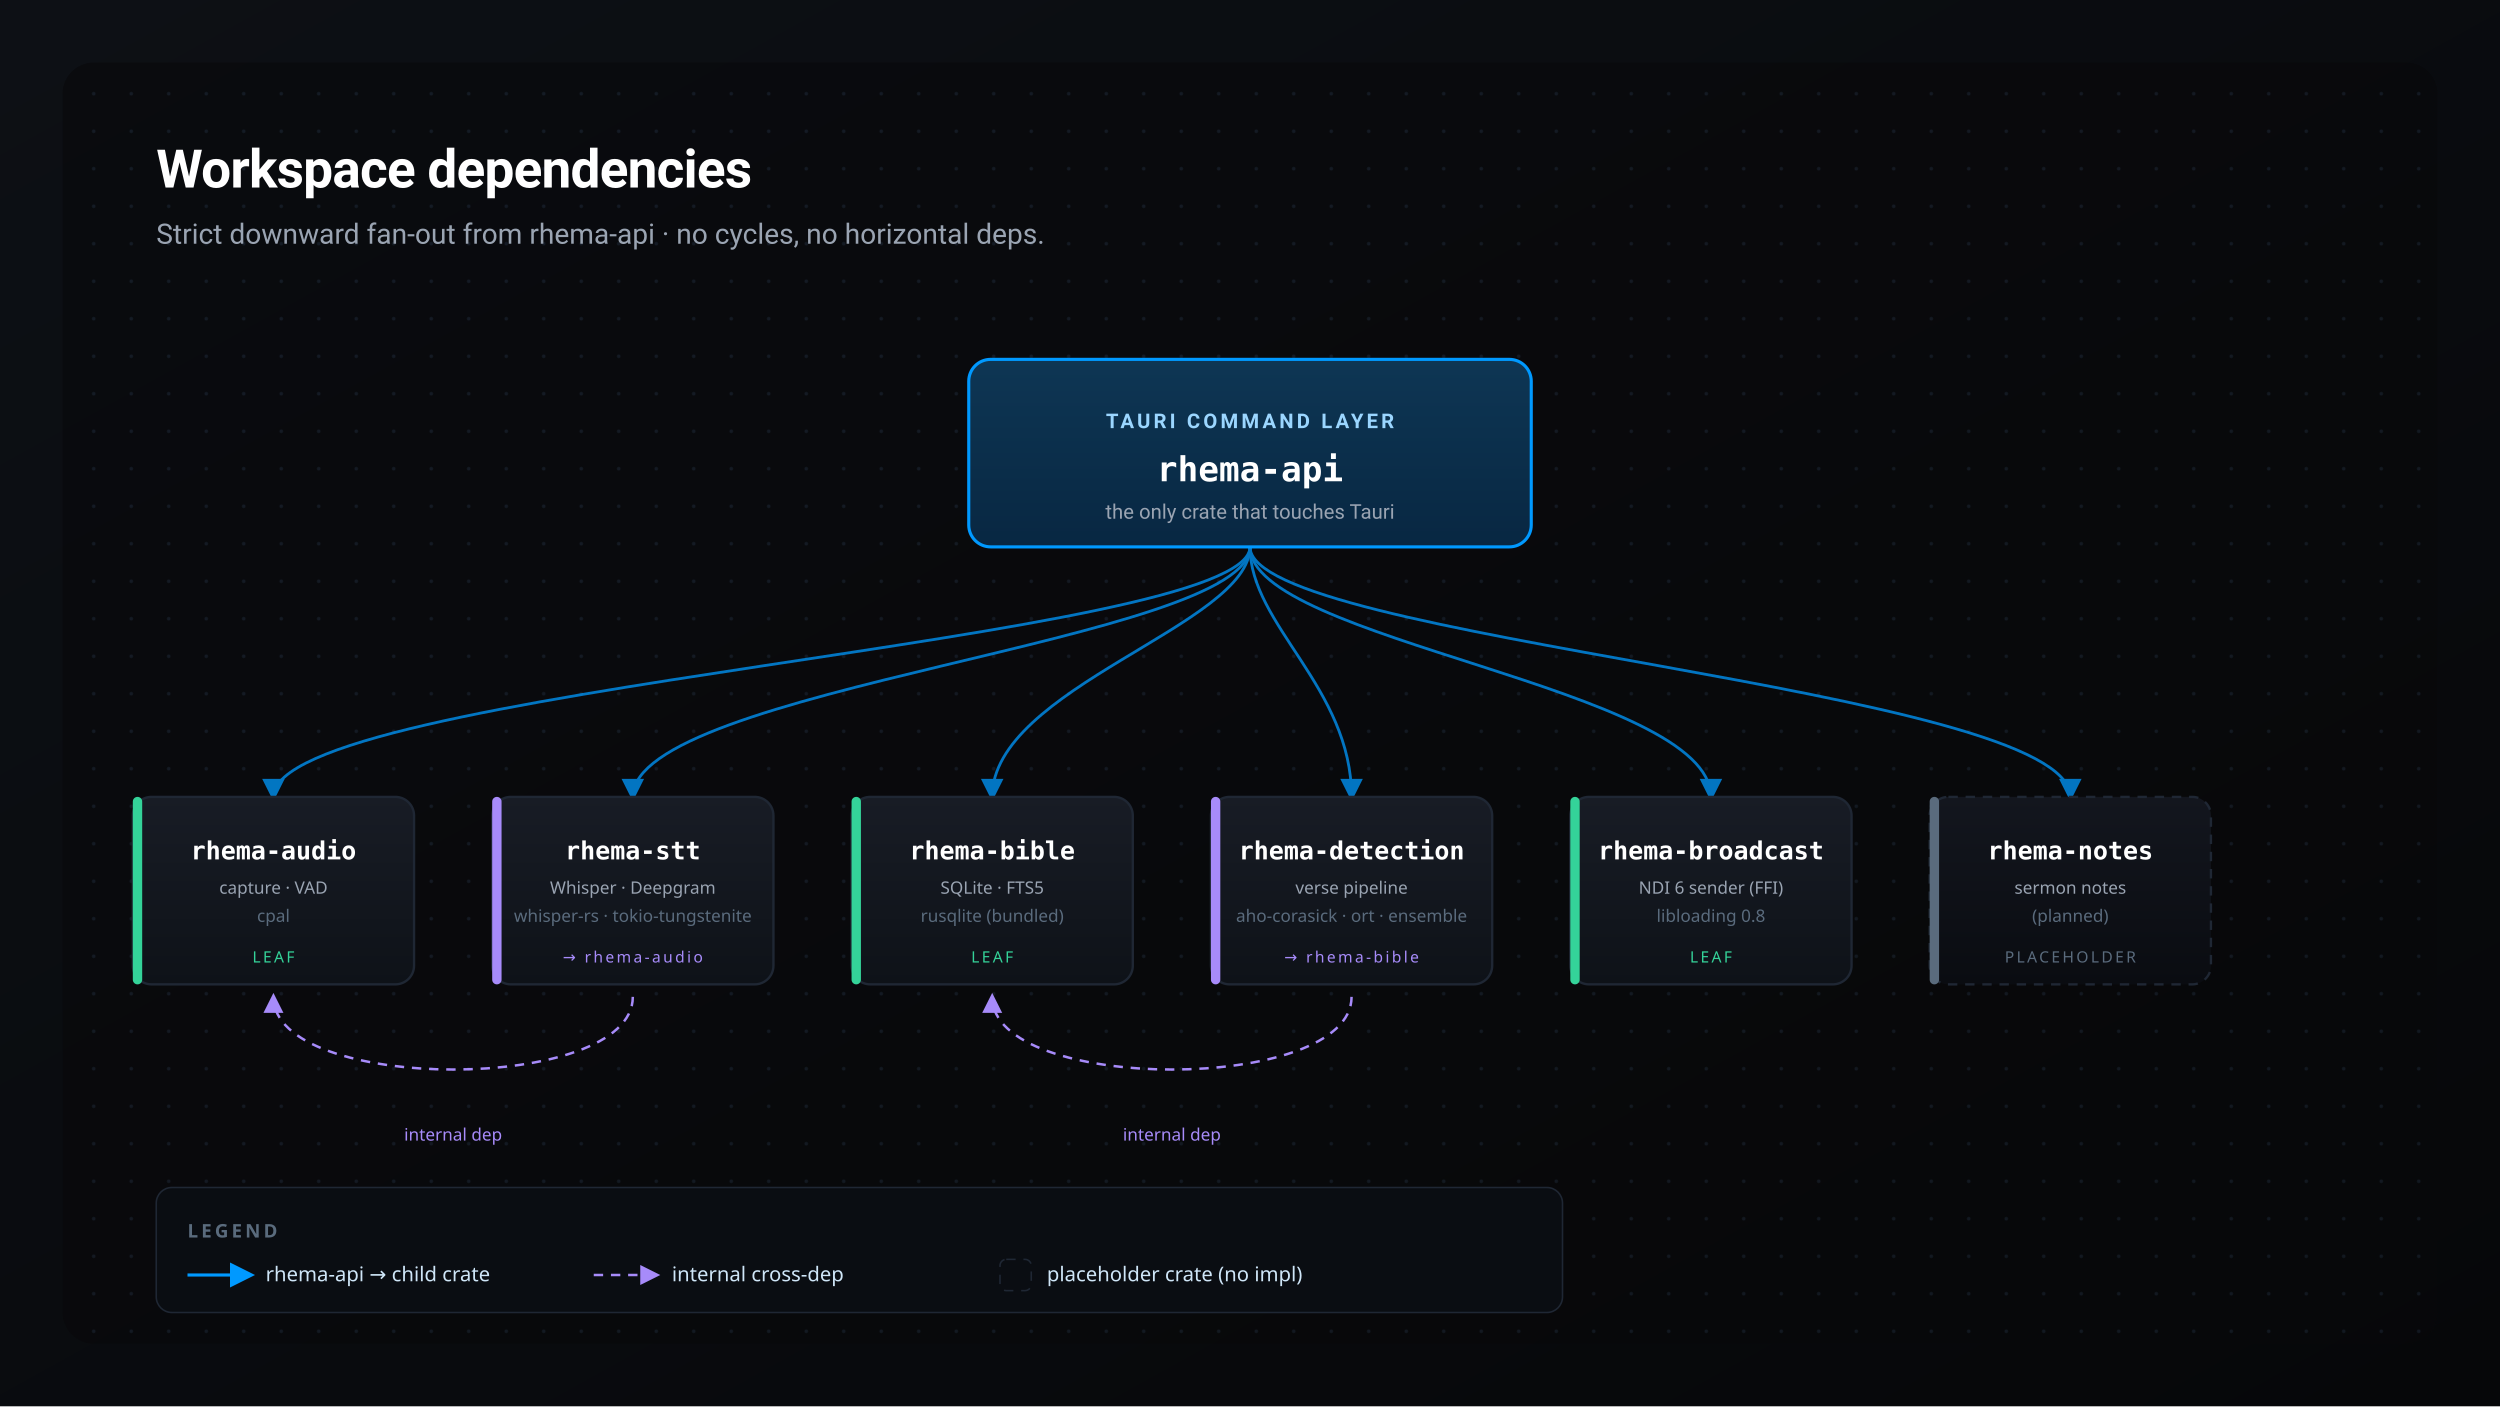
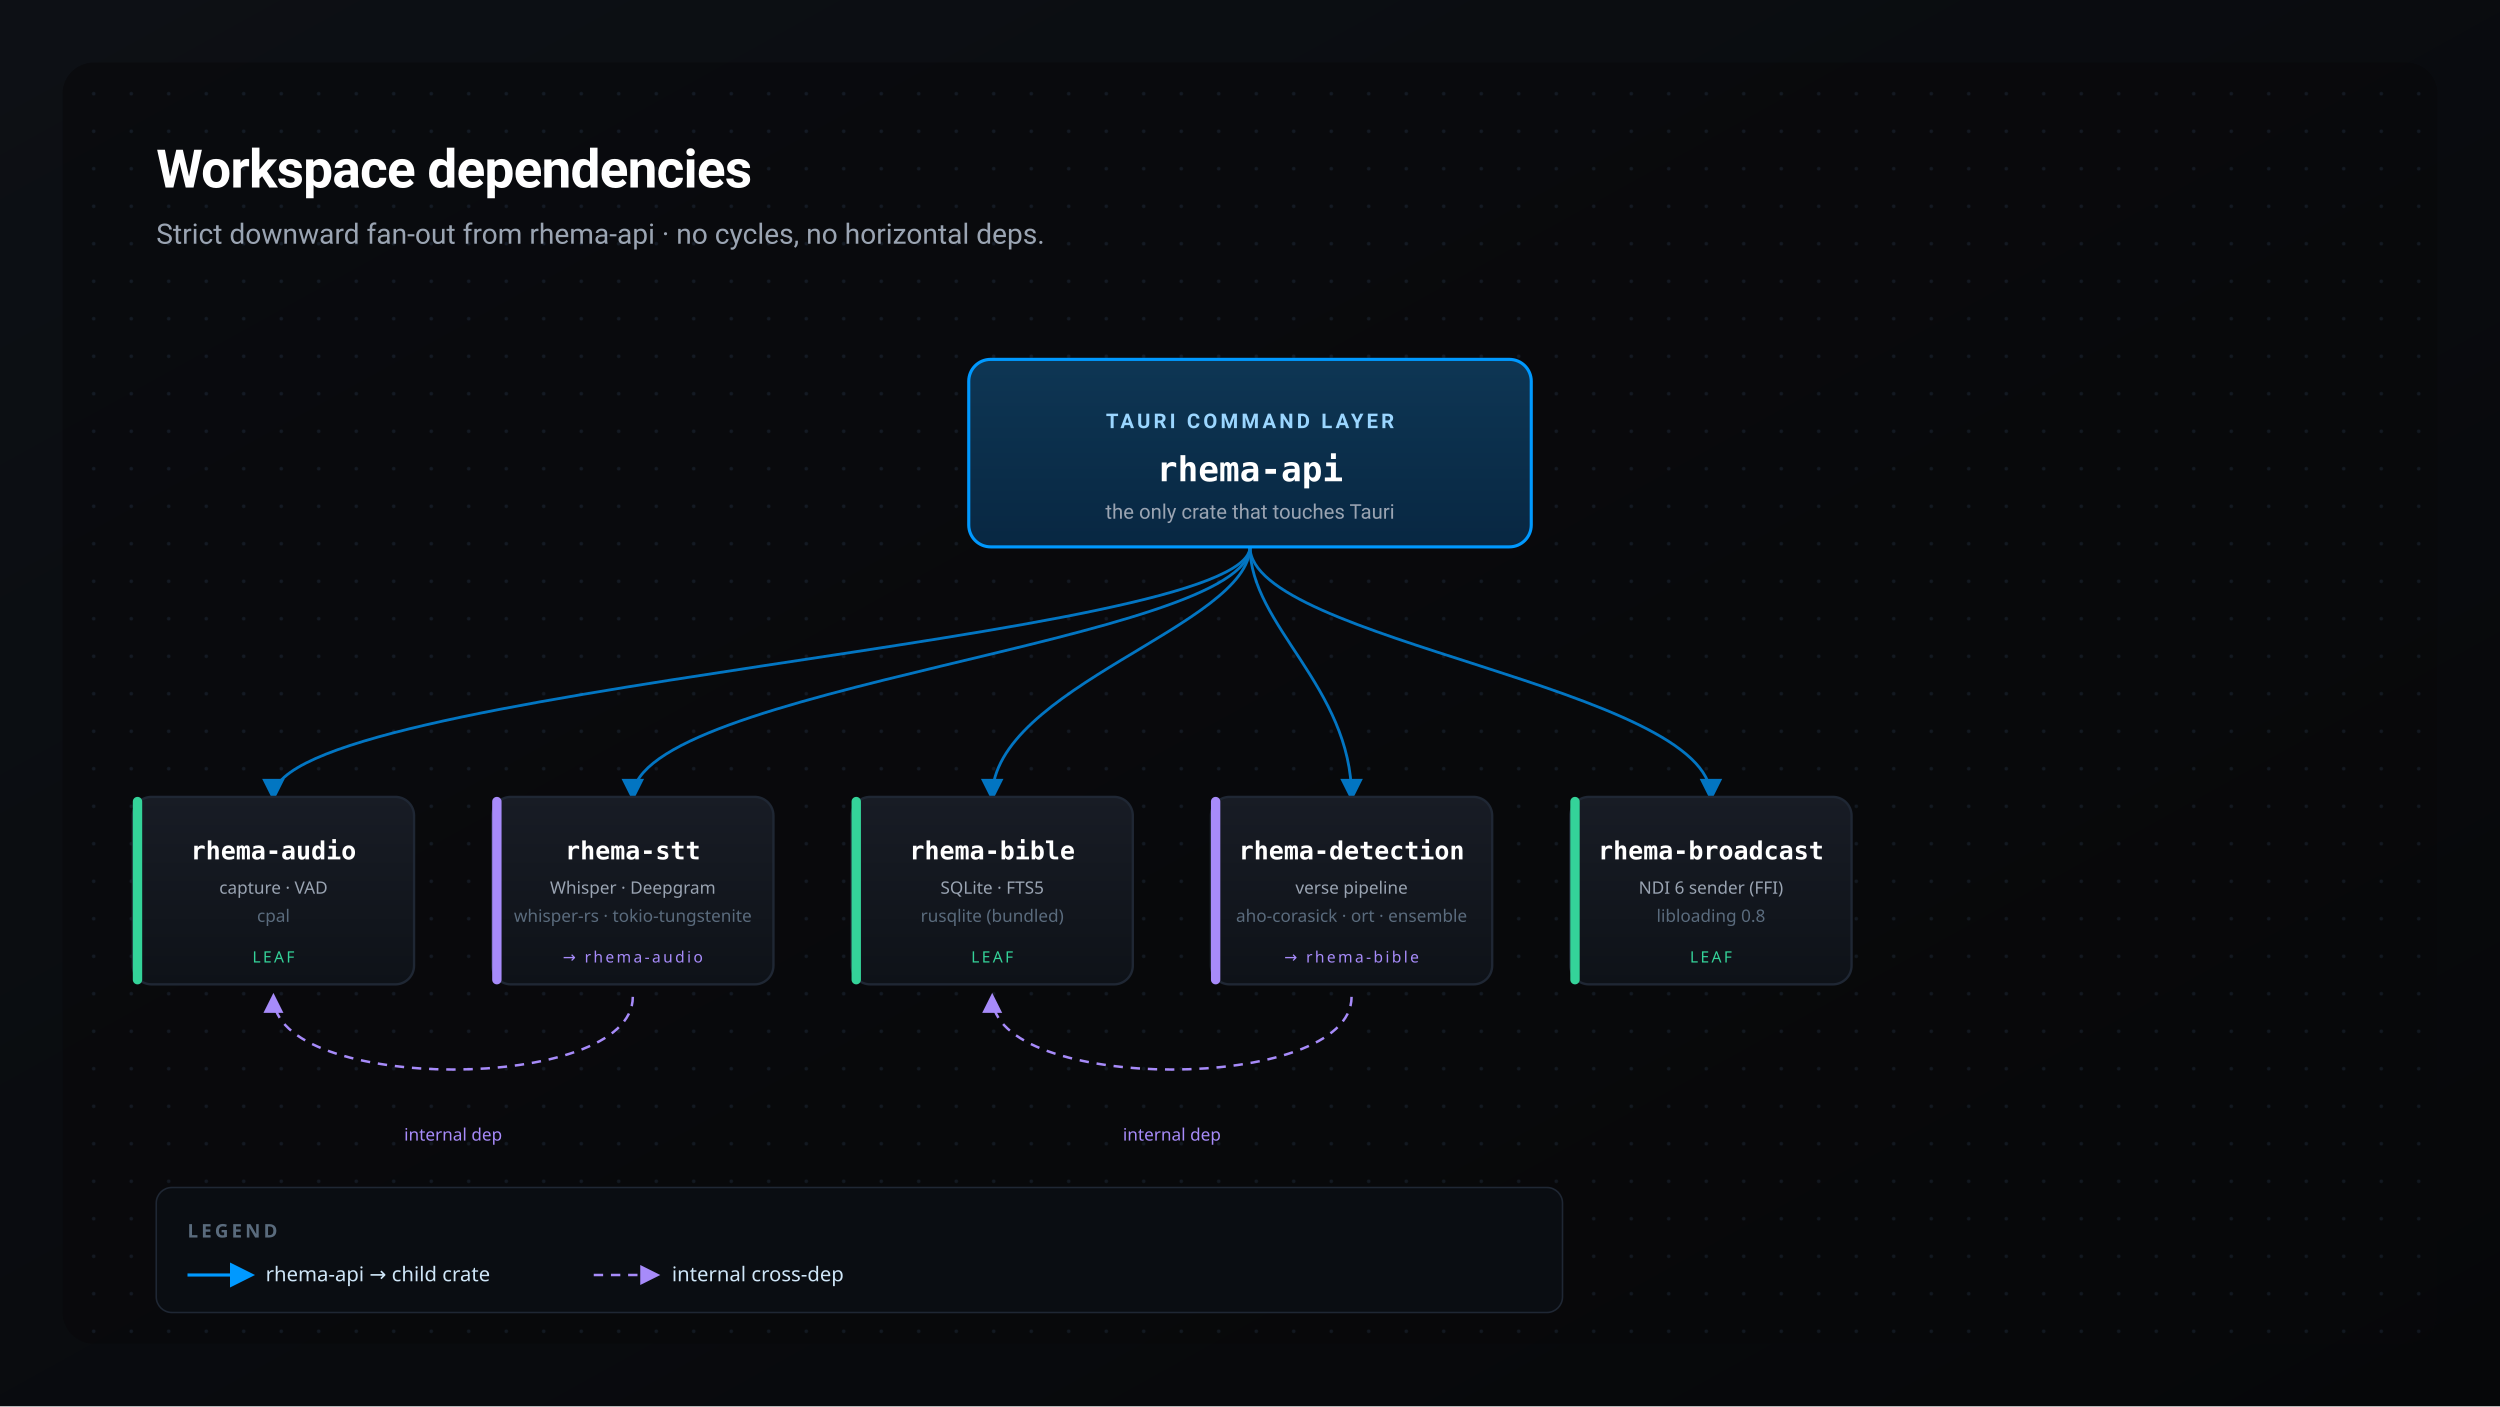
<svg xmlns="http://www.w3.org/2000/svg" viewBox="0 0 1600 900" role="img" aria-label="Cargo workspace dependency graph: rhema-api fans out to six crates, with rhema-stt depending on rhema-audio and rhema-detection depending on rhema-bible">
  <defs>
    <pattern id="cd-dots" patternUnits="userSpaceOnUse" width="24" height="24">
      <rect width="24" height="24" fill="#070709" />
      <circle cx="12" cy="12" r="1.2" fill="#1a2330" />
    </pattern>
    <linearGradient id="cd-bg" x1="0" y1="0" x2="1" y2="1">
      <stop offset="0" stop-color="#0d1015" />
      <stop offset="1" stop-color="#060709" />
    </linearGradient>
    <linearGradient id="cd-api" x1="0" y1="0" x2="0" y2="1">
      <stop offset="0" stop-color="#0e3654" />
      <stop offset="1" stop-color="#082742" />
    </linearGradient>
    <linearGradient id="cd-crate" x1="0" y1="0" x2="0" y2="1">
      <stop offset="0" stop-color="#181c25" />
      <stop offset="1" stop-color="#0e1218" />
    </linearGradient>
    <linearGradient id="cd-placeholder" x1="0" y1="0" x2="0" y2="1">
      <stop offset="0" stop-color="#13161e" />
      <stop offset="1" stop-color="#0a0c11" />
    </linearGradient>
    <marker id="cd-arrow" viewBox="0 0 10 10" refX="8" refY="5" markerWidth="8" markerHeight="8" orient="auto-start-reverse">
      <path d="M 0 0 L 10 5 L 0 10 z" fill="#0099ff" />
    </marker>
    <marker id="cd-arrow-cross" viewBox="0 0 10 10" refX="8" refY="5" markerWidth="8" markerHeight="8" orient="auto-start-reverse">
      <path d="M 0 0 L 10 5 L 0 10 z" fill="#a78bfa" />
    </marker>
  </defs>
  <rect width="1600" height="900" fill="url(#cd-bg)" />
  <rect x="40" y="40" width="1520" height="820" rx="20" fill="url(#cd-dots)" opacity="0.55" />
  <g font-family="ui-sans-serif, system-ui, -apple-system, BlinkMacSystemFont, 'Segoe UI', Roboto, Helvetica, Arial, sans-serif">
    <text x="100" y="120" font-size="34" font-weight="600" letter-spacing="-0.5" fill="#ffffff">Workspace dependencies</text>
    <text x="100" y="156" font-size="18" fill="#9aa4b2">Strict downward fan-out from rhema-api · no cycles, no horizontal deps.</text>
    <g transform="translate(620 230)">
      <rect width="360" height="120" rx="14" fill="url(#cd-api)" stroke="#0099ff" stroke-width="2" />
      <text x="180" y="44" text-anchor="middle" font-size="13" fill="#9bd6ff" letter-spacing="2" font-weight="600">TAURI COMMAND LAYER</text>
      <text x="180" y="78" text-anchor="middle" font-size="22" font-weight="700" fill="#ffffff" font-family="ui-monospace, SFMono-Regular, Menlo, Monaco, Consolas, monospace">rhema-api</text>
      <text x="180" y="102" text-anchor="middle" font-size="13" fill="#9aa4b2">the only crate that touches Tauri</text>
    </g>
    <g stroke="#0099ff" stroke-width="1.8" fill="none" opacity="0.75">
      <path d="M 800 350 C 800 410 175 440 175 510" marker-end="url(#cd-arrow)" />
      <path d="M 800 350 C 800 410 405 440 405 510" marker-end="url(#cd-arrow)" />
      <path d="M 800 350 C 800 400 635 440 635 510" marker-end="url(#cd-arrow)" />
      <path d="M 800 350 C 800 400 865 440 865 510" marker-end="url(#cd-arrow)" />
      <path d="M 800 350 C 800 410 1095 440 1095 510" marker-end="url(#cd-arrow)" />
-       <path d="M 800 350 C 800 410 1325 440 1325 510" marker-end="url(#cd-arrow)" />
    </g>
    <g font-family="ui-monospace, SFMono-Regular, Menlo, Monaco, Consolas, monospace">
      <g transform="translate(85 510)">
        <rect width="180" height="120" rx="12" fill="url(#cd-crate)" stroke="#1f2734" stroke-width="1.5" />
        <rect x="0" y="0" width="6" height="120" rx="3" fill="#34d399" />
        <text x="90" y="40" text-anchor="middle" font-size="16" font-weight="600" fill="#ffffff">rhema-audio</text>
        <text x="90" y="62" text-anchor="middle" font-size="11" fill="#9aa4b2" font-family="ui-sans-serif, system-ui, sans-serif">capture · VAD</text>
        <text x="90" y="80" text-anchor="middle" font-size="11" fill="#5a6b7d" font-family="ui-sans-serif, system-ui, sans-serif">cpal</text>
        <text x="90" y="106" text-anchor="middle" font-size="10" fill="#34d399" font-family="ui-sans-serif, system-ui, sans-serif" letter-spacing="1.5">LEAF</text>
      </g>
      <g transform="translate(315 510)">
        <rect width="180" height="120" rx="12" fill="url(#cd-crate)" stroke="#1f2734" stroke-width="1.5" />
        <rect x="0" y="0" width="6" height="120" rx="3" fill="#a78bfa" />
        <text x="90" y="40" text-anchor="middle" font-size="16" font-weight="600" fill="#ffffff">rhema-stt</text>
        <text x="90" y="62" text-anchor="middle" font-size="11" fill="#9aa4b2" font-family="ui-sans-serif, system-ui, sans-serif">Whisper · Deepgram</text>
        <text x="90" y="80" text-anchor="middle" font-size="11" fill="#5a6b7d" font-family="ui-sans-serif, system-ui, sans-serif">whisper-rs · tokio-tungstenite</text>
        <text x="90" y="106" text-anchor="middle" font-size="10" fill="#a78bfa" font-family="ui-sans-serif, system-ui, sans-serif" letter-spacing="1.5">→ rhema-audio</text>
      </g>
      <g transform="translate(545 510)">
        <rect width="180" height="120" rx="12" fill="url(#cd-crate)" stroke="#1f2734" stroke-width="1.5" />
        <rect x="0" y="0" width="6" height="120" rx="3" fill="#34d399" />
        <text x="90" y="40" text-anchor="middle" font-size="16" font-weight="600" fill="#ffffff">rhema-bible</text>
        <text x="90" y="62" text-anchor="middle" font-size="11" fill="#9aa4b2" font-family="ui-sans-serif, system-ui, sans-serif">SQLite · FTS5</text>
        <text x="90" y="80" text-anchor="middle" font-size="11" fill="#5a6b7d" font-family="ui-sans-serif, system-ui, sans-serif">rusqlite (bundled)</text>
        <text x="90" y="106" text-anchor="middle" font-size="10" fill="#34d399" font-family="ui-sans-serif, system-ui, sans-serif" letter-spacing="1.5">LEAF</text>
      </g>
      <g transform="translate(775 510)">
        <rect width="180" height="120" rx="12" fill="url(#cd-crate)" stroke="#1f2734" stroke-width="1.5" />
        <rect x="0" y="0" width="6" height="120" rx="3" fill="#a78bfa" />
        <text x="90" y="40" text-anchor="middle" font-size="16" font-weight="600" fill="#ffffff">rhema-detection</text>
        <text x="90" y="62" text-anchor="middle" font-size="11" fill="#9aa4b2" font-family="ui-sans-serif, system-ui, sans-serif">verse pipeline</text>
        <text x="90" y="80" text-anchor="middle" font-size="11" fill="#5a6b7d" font-family="ui-sans-serif, system-ui, sans-serif">aho-corasick · ort · ensemble</text>
        <text x="90" y="106" text-anchor="middle" font-size="10" fill="#a78bfa" font-family="ui-sans-serif, system-ui, sans-serif" letter-spacing="1.5">→ rhema-bible</text>
      </g>
      <g transform="translate(1005 510)">
        <rect width="180" height="120" rx="12" fill="url(#cd-crate)" stroke="#1f2734" stroke-width="1.5" />
        <rect x="0" y="0" width="6" height="120" rx="3" fill="#34d399" />
        <text x="90" y="40" text-anchor="middle" font-size="16" font-weight="600" fill="#ffffff">rhema-broadcast</text>
        <text x="90" y="62" text-anchor="middle" font-size="11" fill="#9aa4b2" font-family="ui-sans-serif, system-ui, sans-serif">NDI 6 sender (FFI)</text>
        <text x="90" y="80" text-anchor="middle" font-size="11" fill="#5a6b7d" font-family="ui-sans-serif, system-ui, sans-serif">libloading 0.8</text>
        <text x="90" y="106" text-anchor="middle" font-size="10" fill="#34d399" font-family="ui-sans-serif, system-ui, sans-serif" letter-spacing="1.5">LEAF</text>
      </g>
-       <g transform="translate(1235 510)">
-         <rect width="180" height="120" rx="12" fill="url(#cd-placeholder)" stroke="#1f2734" stroke-width="1.5" stroke-dasharray="6 5" />
-         <rect x="0" y="0" width="6" height="120" rx="3" fill="#5a6b7d" />
-         <text x="90" y="40" text-anchor="middle" font-size="16" font-weight="600" fill="#ffffff">rhema-notes</text>
-         <text x="90" y="62" text-anchor="middle" font-size="11" fill="#9aa4b2" font-family="ui-sans-serif, system-ui, sans-serif">sermon notes</text>
-         <text x="90" y="80" text-anchor="middle" font-size="11" fill="#5a6b7d" font-family="ui-sans-serif, system-ui, sans-serif">(planned)</text>
-         <text x="90" y="106" text-anchor="middle" font-size="10" fill="#5a6b7d" font-family="ui-sans-serif, system-ui, sans-serif" letter-spacing="1.5">PLACEHOLDER</text>
-       </g>
    </g>
    <g stroke="#a78bfa" stroke-width="1.6" fill="none" stroke-dasharray="6 5">
      <path d="M 405 638 C 405 700 175 700 175 638" marker-end="url(#cd-arrow-cross)" />
      <path d="M 865 638 C 865 700 635 700 635 638" marker-end="url(#cd-arrow-cross)" />
    </g>
    <g font-family="ui-sans-serif, system-ui, sans-serif" font-size="11" fill="#a78bfa" text-anchor="middle">
      <text x="290" y="730">internal dep</text>
      <text x="750" y="730">internal dep</text>
    </g>
    <g transform="translate(100 760)" font-family="ui-sans-serif, system-ui, sans-serif">
      <rect width="900" height="80" rx="10" fill="#0a0d12" stroke="#1f2734" />
      <text x="20" y="32" font-size="12" fill="#5a6b7d" letter-spacing="2" font-weight="600">LEGEND</text>
      <g transform="translate(20 46)">
        <line x1="0" y1="10" x2="40" y2="10" stroke="#0099ff" stroke-width="2" marker-end="url(#cd-arrow)" />
        <text x="50" y="14" font-size="13" fill="#cfe6f8">rhema-api → child crate</text>
      </g>
      <g transform="translate(280 46)">
        <line x1="0" y1="10" x2="40" y2="10" stroke="#a78bfa" stroke-width="1.6" stroke-dasharray="6 5" marker-end="url(#cd-arrow-cross)" />
        <text x="50" y="14" font-size="13" fill="#cfe6f8">internal cross-dep</text>
      </g>
-       <g transform="translate(540 46)">
-         <rect x="0" y="0" width="20" height="20" rx="4" fill="#0a0d12" stroke="#1f2734" stroke-dasharray="6 5" />
-         <text x="30" y="14" font-size="13" fill="#cfe6f8">placeholder crate (no impl)</text>
-       </g>
    </g>
  </g>
</svg>
